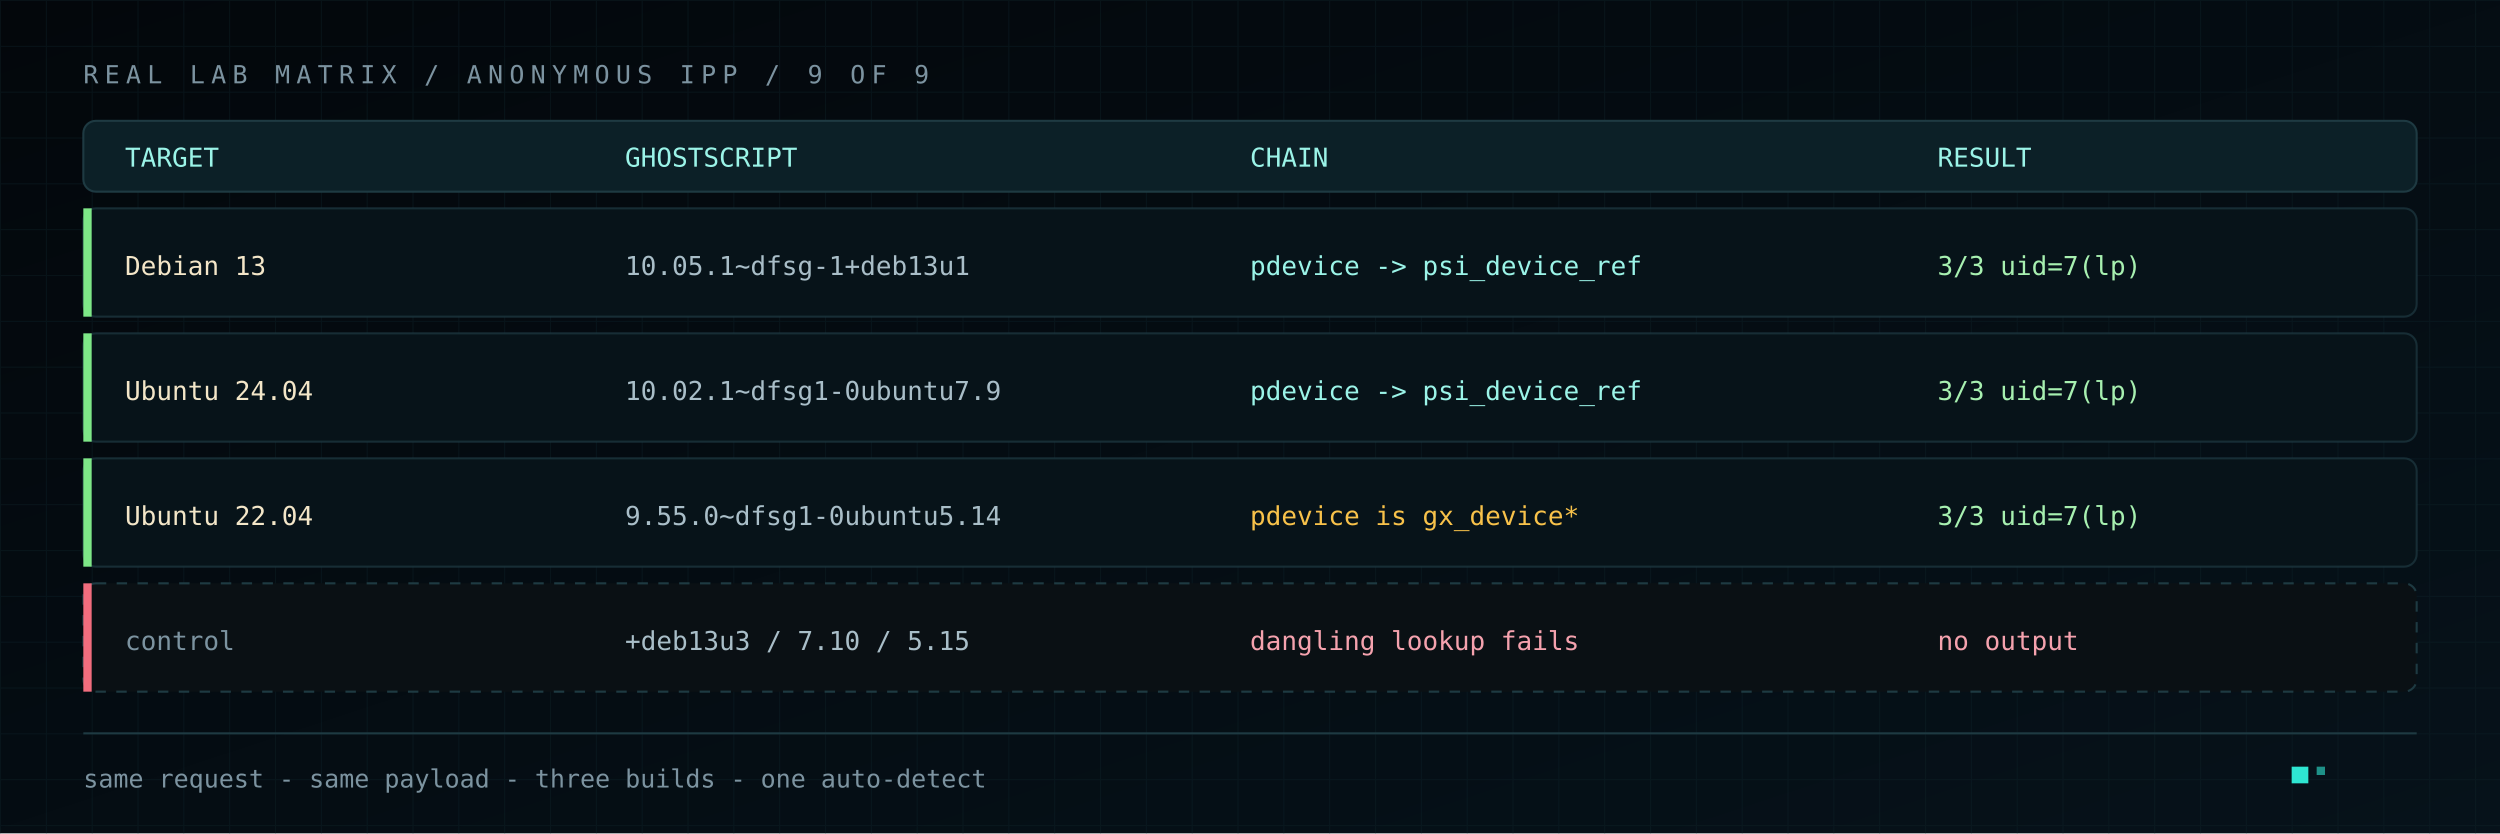
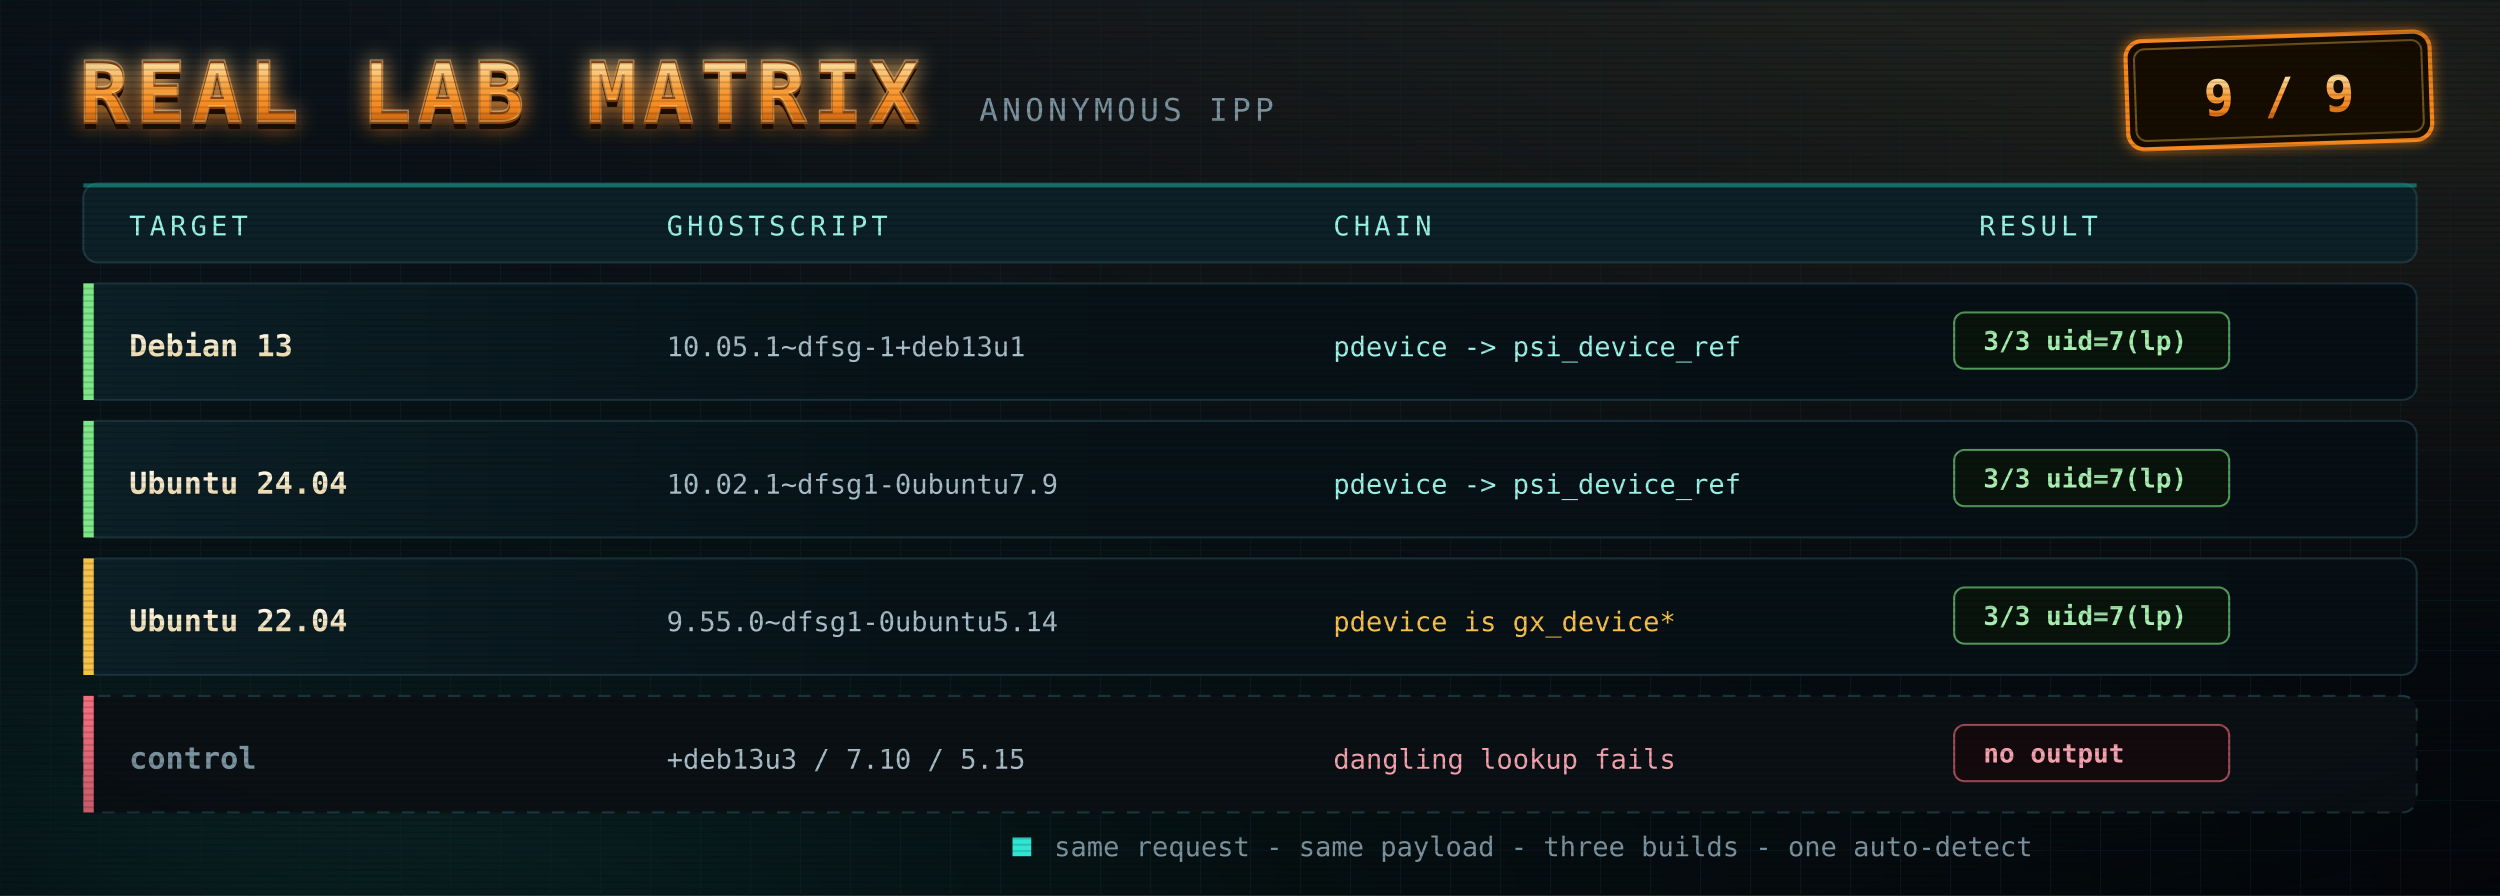
- <svg xmlns="http://www.w3.org/2000/svg" viewBox="0 0 1200 400" width="100%" role="img" aria-labelledby="u2s-t u2s-d">
+ <svg xmlns="http://www.w3.org/2000/svg" viewBox="0 0 1200 430" width="100%" role="img" aria-labelledby="u2s-t u2s-d">
  <defs>
-     <linearGradient id="l-ink" x1="0" y1="0" x2="1" y2="1">
-       <stop offset="0" stop-color="#03070B" />
-       <stop offset="1" stop-color="#06121A" />
+     <linearGradient id="l-bg" x1="0" y1="0" x2="0" y2="1">
+       <stop offset="0" stop-color="#0C141B" />
+       <stop offset="0.55" stop-color="#060B10" />
+       <stop offset="1" stop-color="#04070A" />
    </linearGradient>
-     <pattern id="l-grid" width="22" height="22" patternUnits="userSpaceOnUse">
-       <path d="M22 0H0V22" fill="none" stroke="#0E2229" stroke-width="1" />
+     <radialGradient id="l-teal" cx="0.08" cy="1.05" r="0.9">
+       <stop offset="0" stop-color="#2EE6D2" stop-opacity="0.15" />
+       <stop offset="0.5" stop-color="#149E8E" stop-opacity="0.05" />
+       <stop offset="1" stop-color="#149E8E" stop-opacity="0" />
+     </radialGradient>
+     <radialGradient id="l-warm" cx="0.92" cy="-0.08" r="0.8">
+       <stop offset="0" stop-color="#F8C24A" stop-opacity="0.10" />
+       <stop offset="1" stop-color="#F5871F" stop-opacity="0" />
+     </radialGradient>
+     <radialGradient id="l-vig" cx="0.5" cy="0.45" r="0.8">
+       <stop offset="0" stop-color="#02040A" stop-opacity="0" />
+       <stop offset="0.72" stop-color="#02040A" stop-opacity="0" />
+       <stop offset="1" stop-color="#02040A" stop-opacity="0.55" />
+     </radialGradient>
+     <linearGradient id="l-orange" x1="0" y1="0" x2="0" y2="1">
+       <stop offset="0" stop-color="#FFDF9E" />
+       <stop offset="0.42" stop-color="#F8A03C" />
+       <stop offset="0.75" stop-color="#F5871F" />
+       <stop offset="1" stop-color="#C05E0C" />
+     </linearGradient>
+     <linearGradient id="l-cyan" x1="0" y1="0" x2="0" y2="1">
+       <stop offset="0" stop-color="#C8FFF6" />
+       <stop offset="1" stop-color="#2EE6D2" />
+     </linearGradient>
+     <linearGradient id="l-cream" x1="0" y1="0" x2="0" y2="1">
+       <stop offset="0" stop-color="#FFF8E4" />
+       <stop offset="1" stop-color="#EBD9AE" />
+     </linearGradient>
+     <linearGradient id="l-row" x1="0" y1="0" x2="1" y2="0">
+       <stop offset="0" stop-color="#0C2027" />
+       <stop offset="0.35" stop-color="#071319" />
+       <stop offset="1" stop-color="#060F14" />
+     </linearGradient>
+     <pattern id="l-grid" width="24" height="24" patternUnits="userSpaceOnUse">
+       <path d="M24 0H0V24" fill="none" stroke="#10242C" stroke-width="1" />
    </pattern>
+     <pattern id="l-scan" width="4" height="3" patternUnits="userSpaceOnUse">
+       <rect width="4" height="1" fill="#000000" opacity="0.14" />
+     </pattern>
+     <filter id="l-glowO" x="-30%" y="-60%" width="160%" height="220%">
+       <feGaussianBlur stdDeviation="5" result="b" />
+       <feMerge>
+         <feMergeNode in="b" />
+         <feMergeNode in="SourceGraphic" />
+       </feMerge>
+     </filter>
+     <filter id="l-glowC" x="-40%" y="-80%" width="180%" height="260%">
+       <feGaussianBlur stdDeviation="3" result="b" />
+       <feMerge>
+         <feMergeNode in="b" />
+         <feMergeNode in="SourceGraphic" />
+       </feMerge>
+     </filter>
  </defs>
-   <rect width="1200" height="400" fill="url(#l-ink)" />
-   <rect width="1200" height="400" fill="url(#l-grid)" opacity="0.4" />
-   <text x="40" y="40" font-family="ui-monospace, SFMono-Regular, Menlo, Consolas, monospace" font-size="12" fill="#7C93A0" letter-spacing="3">REAL LAB MATRIX / ANONYMOUS IPP / 9 OF 9</text>
-   <g font-family="ui-monospace, SFMono-Regular, Menlo, Consolas, monospace" font-size="12.5">
-     <rect x="40" y="58" width="1120" height="34" rx="6" fill="#0C2027" stroke="#1E3A42" />
-     <text x="60" y="80" fill="#9BF4E8">TARGET</text>
-     <text x="300" y="80" fill="#9BF4E8">GHOSTSCRIPT</text>
-     <text x="600" y="80" fill="#9BF4E8">CHAIN</text>
-     <text x="930" y="80" fill="#9BF4E8">RESULT</text>
-     <rect x="40" y="100" width="1120" height="52" rx="6" fill="#071319" stroke="#1E3A42" stroke-opacity="0.7" />
-     <rect x="40" y="100" width="4" height="52" fill="#7EE787" />
-     <text x="60" y="132" fill="#F3E6C8">Debian 13</text>
-     <text x="300" y="132" fill="#A9BEC8">10.05.1~dfsg-1+deb13u1</text>
-     <text x="600" y="132" fill="#9BF4E8">pdevice -&gt; psi_device_ref</text>
-     <text x="930" y="132" fill="#A7F0B0">3/3 uid=7(lp)</text>
-     <rect x="40" y="160" width="1120" height="52" rx="6" fill="#071319" stroke="#1E3A42" stroke-opacity="0.7" />
-     <rect x="40" y="160" width="4" height="52" fill="#7EE787" />
-     <text x="60" y="192" fill="#F3E6C8">Ubuntu 24.04</text>
-     <text x="300" y="192" fill="#A9BEC8">10.02.1~dfsg1-0ubuntu7.9</text>
-     <text x="600" y="192" fill="#9BF4E8">pdevice -&gt; psi_device_ref</text>
-     <text x="930" y="192" fill="#A7F0B0">3/3 uid=7(lp)</text>
-     <rect x="40" y="220" width="1120" height="52" rx="6" fill="#071319" stroke="#1E3A42" stroke-opacity="0.7" />
-     <rect x="40" y="220" width="4" height="52" fill="#7EE787" />
-     <text x="60" y="252" fill="#F3E6C8">Ubuntu 22.04</text>
-     <text x="300" y="252" fill="#A9BEC8">9.55.0~dfsg1-0ubuntu5.14</text>
-     <text x="600" y="252" fill="#F8C24A">pdevice is gx_device*</text>
-     <text x="930" y="252" fill="#A7F0B0">3/3 uid=7(lp)</text>
-     <rect x="40" y="280" width="1120" height="52" rx="6" fill="#0A1014" stroke="#1E3A42" stroke-dasharray="5 5" />
-     <rect x="40" y="280" width="4" height="52" fill="#F26D7E" />
-     <text x="60" y="312" fill="#7C93A0">control</text>
-     <text x="300" y="312" fill="#A9BEC8">+deb13u3 / 7.10 / 5.15</text>
-     <text x="600" y="312" fill="#F5A2AE">dangling lookup fails</text>
-     <text x="930" y="312" fill="#F5A2AE">no output</text>
+   <rect width="1200" height="430" fill="url(#l-bg)" />
+   <rect width="1200" height="430" fill="url(#l-teal)" />
+   <rect width="1200" height="430" fill="url(#l-warm)" />
+   <rect width="1200" height="430" fill="url(#l-grid)" opacity="0.5" />
+   <g font-family="'DejaVu Sans Mono','Menlo','Consolas',monospace">
+     <g filter="url(#l-glowO)" font-weight="bold">
+       <text x="38" y="62" font-size="40" letter-spacing="3" fill="#1B0B02">REAL LAB MATRIX</text>
+       <text x="38" y="59" font-size="40" letter-spacing="3" fill="url(#l-orange)" stroke="#8A4409" stroke-width="1">REAL LAB MATRIX</text>
+       <text x="38" y="58" font-size="40" letter-spacing="3" fill="none" stroke="#FFE9B0" stroke-opacity="0.4" stroke-width="0.7">REAL LAB MATRIX</text>
+     </g>
+     <text x="470" y="58" font-size="15" letter-spacing="2" fill="#7C93A0">ANONYMOUS IPP</text>
+     <g transform="translate(1020,20) rotate(-2)" filter="url(#l-glowC)">
+       <rect width="146" height="52" rx="8" fill="#140C04" stroke="#F5871F" stroke-width="2" />
+       <rect x="4" y="4" width="138" height="44" rx="5" fill="none" stroke="#F8C24A" stroke-opacity="0.4" />
+       <text x="73" y="37" font-size="24" font-weight="bold" text-anchor="middle" fill="url(#l-orange)">9 / 9</text>
+     </g>
+     <rect x="40" y="88" width="1120" height="38" rx="7" fill="#0C2027" stroke="#1E3A42" />
+     <rect x="40" y="88" width="1120" height="2" fill="#149E8E" opacity="0.6" />
+     <text x="62" y="113" font-size="13" letter-spacing="2" fill="#9BF4E8">TARGET</text>
+     <text x="320" y="113" font-size="13" letter-spacing="2" fill="#9BF4E8">GHOSTSCRIPT</text>
+     <text x="640" y="113" font-size="13" letter-spacing="2" fill="#9BF4E8">CHAIN</text>
+     <text x="950" y="113" font-size="13" letter-spacing="2" fill="#9BF4E8">RESULT</text>
+     <g transform="translate(0,136)">
+       <rect x="40" width="1120" height="56" rx="7" fill="url(#l-row)" stroke="#1E3A42" stroke-opacity="0.8" />
+       <rect x="40" width="5" height="56" fill="#7EE787" />
+       <text x="62" y="35" font-size="14.5" font-weight="bold" fill="url(#l-cream)">Debian 13</text>
+       <text x="320" y="35" font-size="13" fill="#A9BEC8">10.05.1~dfsg-1+deb13u1</text>
+       <text x="640" y="35" font-size="13" fill="#9BF4E8">pdevice -&gt; psi_device_ref</text>
+       <rect x="938" y="14" width="132" height="27" rx="5" fill="#08140C" stroke="#7EE787" stroke-opacity="0.65" />
+       <text x="952" y="32" font-size="12.5" font-weight="bold" fill="#A7F0B0">3/3 uid=7(lp)</text>
+     </g>
+     <g transform="translate(0,202)">
+       <rect x="40" width="1120" height="56" rx="7" fill="url(#l-row)" stroke="#1E3A42" stroke-opacity="0.8" />
+       <rect x="40" width="5" height="56" fill="#7EE787" />
+       <text x="62" y="35" font-size="14.5" font-weight="bold" fill="url(#l-cream)">Ubuntu 24.04</text>
+       <text x="320" y="35" font-size="13" fill="#A9BEC8">10.02.1~dfsg1-0ubuntu7.9</text>
+       <text x="640" y="35" font-size="13" fill="#9BF4E8">pdevice -&gt; psi_device_ref</text>
+       <rect x="938" y="14" width="132" height="27" rx="5" fill="#08140C" stroke="#7EE787" stroke-opacity="0.65" />
+       <text x="952" y="32" font-size="12.5" font-weight="bold" fill="#A7F0B0">3/3 uid=7(lp)</text>
+     </g>
+     <g transform="translate(0,268)">
+       <rect x="40" width="1120" height="56" rx="7" fill="url(#l-row)" stroke="#1E3A42" stroke-opacity="0.8" />
+       <rect x="40" width="5" height="56" fill="#F8C24A" />
+       <text x="62" y="35" font-size="14.5" font-weight="bold" fill="url(#l-cream)">Ubuntu 22.04</text>
+       <text x="320" y="35" font-size="13" fill="#A9BEC8">9.55.0~dfsg1-0ubuntu5.14</text>
+       <text x="640" y="35" font-size="13" fill="#F8C24A">pdevice is gx_device*</text>
+       <rect x="938" y="14" width="132" height="27" rx="5" fill="#08140C" stroke="#7EE787" stroke-opacity="0.65" />
+       <text x="952" y="32" font-size="12.5" font-weight="bold" fill="#A7F0B0">3/3 uid=7(lp)</text>
+     </g>
+     <g transform="translate(0,334)">
+       <rect x="40" width="1120" height="56" rx="7" fill="#0A1014" stroke="#1E3A42" stroke-dasharray="6 6" />
+       <rect x="40" width="5" height="56" fill="#F26D7E" />
+       <text x="62" y="35" font-size="14.5" font-weight="bold" fill="#7C93A0">control</text>
+       <text x="320" y="35" font-size="13" fill="#A9BEC8">+deb13u3 / 7.10 / 5.15</text>
+       <text x="640" y="35" font-size="13" fill="#F5A2AE">dangling lookup fails</text>
+       <rect x="938" y="14" width="132" height="27" rx="5" fill="#140A0E" stroke="#F26D7E" stroke-opacity="0.65" />
+       <text x="952" y="32" font-size="12.5" font-weight="bold" fill="#F5A2AE">no output</text>
+     </g>
+     <rect x="486" y="402" width="9" height="9" fill="#2EE6D2" />
+     <text x="506" y="411" font-size="13" fill="#7C93A0">same request - same payload - three builds - one auto-detect</text>
  </g>
-   <line x1="40" y1="352" x2="1160" y2="352" stroke="#1E3A42" />
-   <text x="40" y="378" font-family="ui-monospace, SFMono-Regular, Menlo, Consolas, monospace" font-size="12" fill="#7C93A0">same request - same payload - three builds - one auto-detect</text>
-   <g fill="#2EE6D2">
-     <rect x="1100" y="368" width="8" height="8" />
-     <rect x="1112" y="368" width="4" height="4" opacity="0.6" />
-   </g>
+   <rect width="1200" height="430" fill="url(#l-scan)" />
+   <rect width="1200" height="430" fill="url(#l-vig)" />
</svg>
